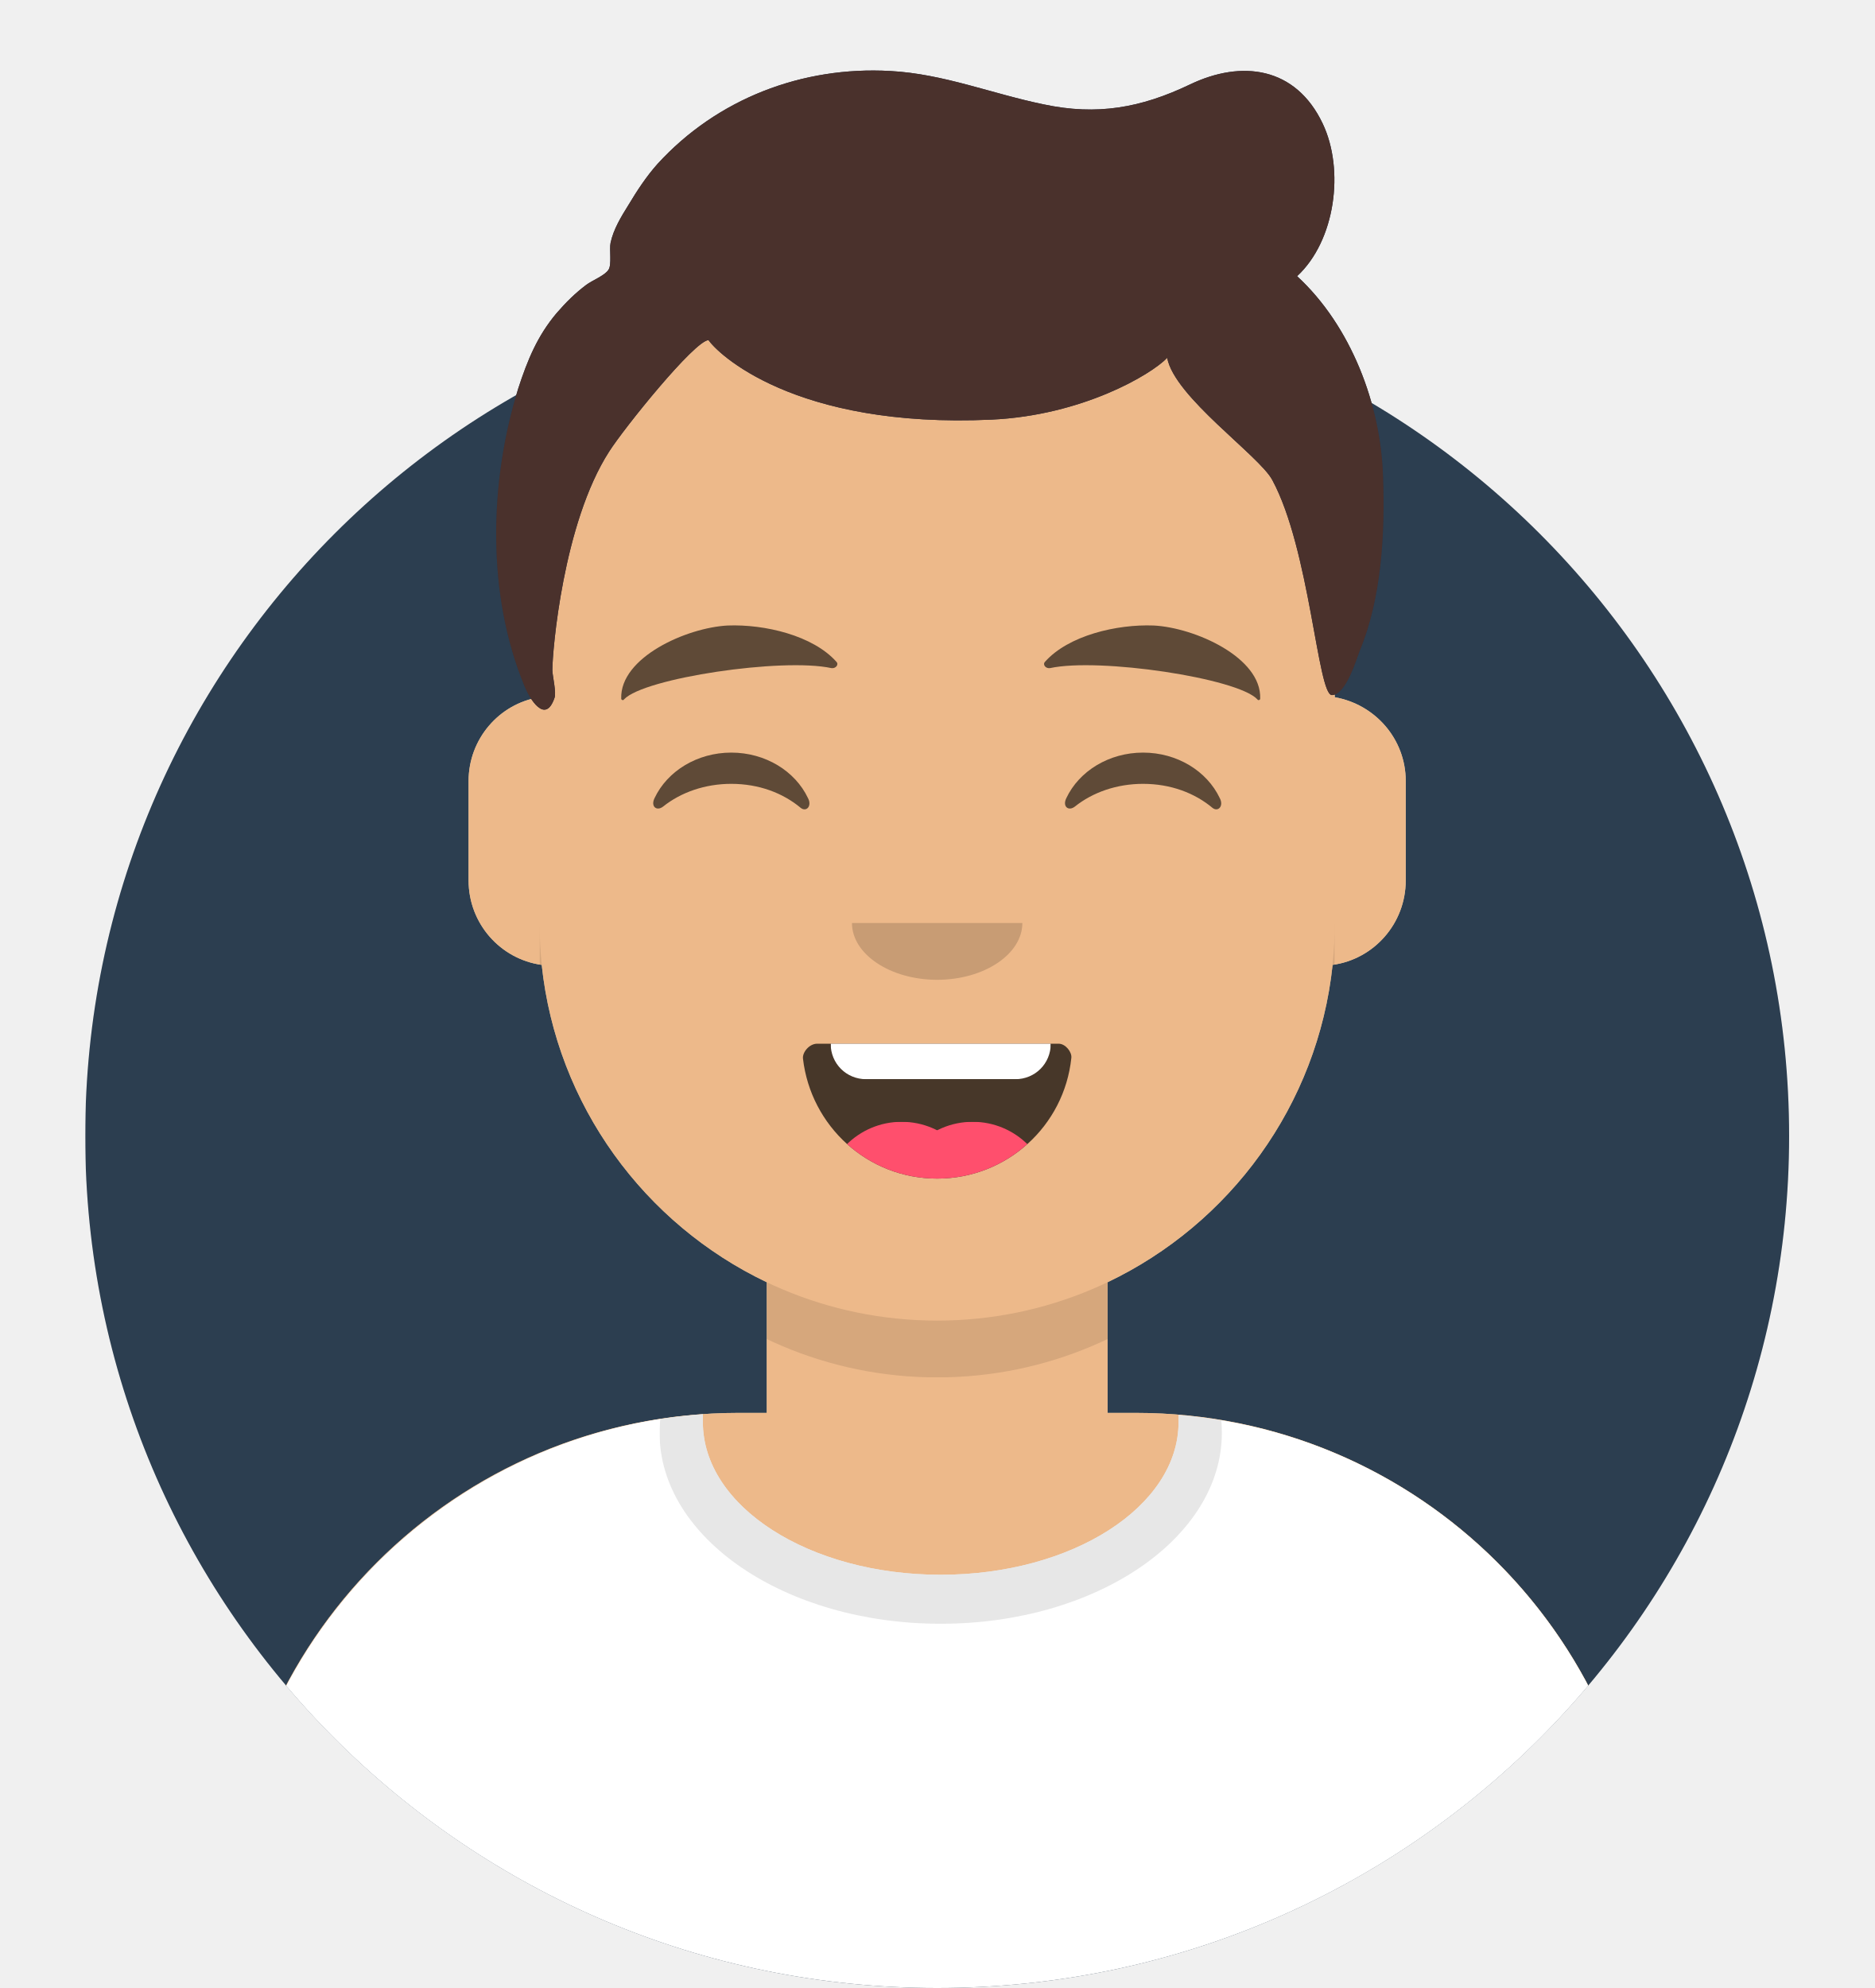
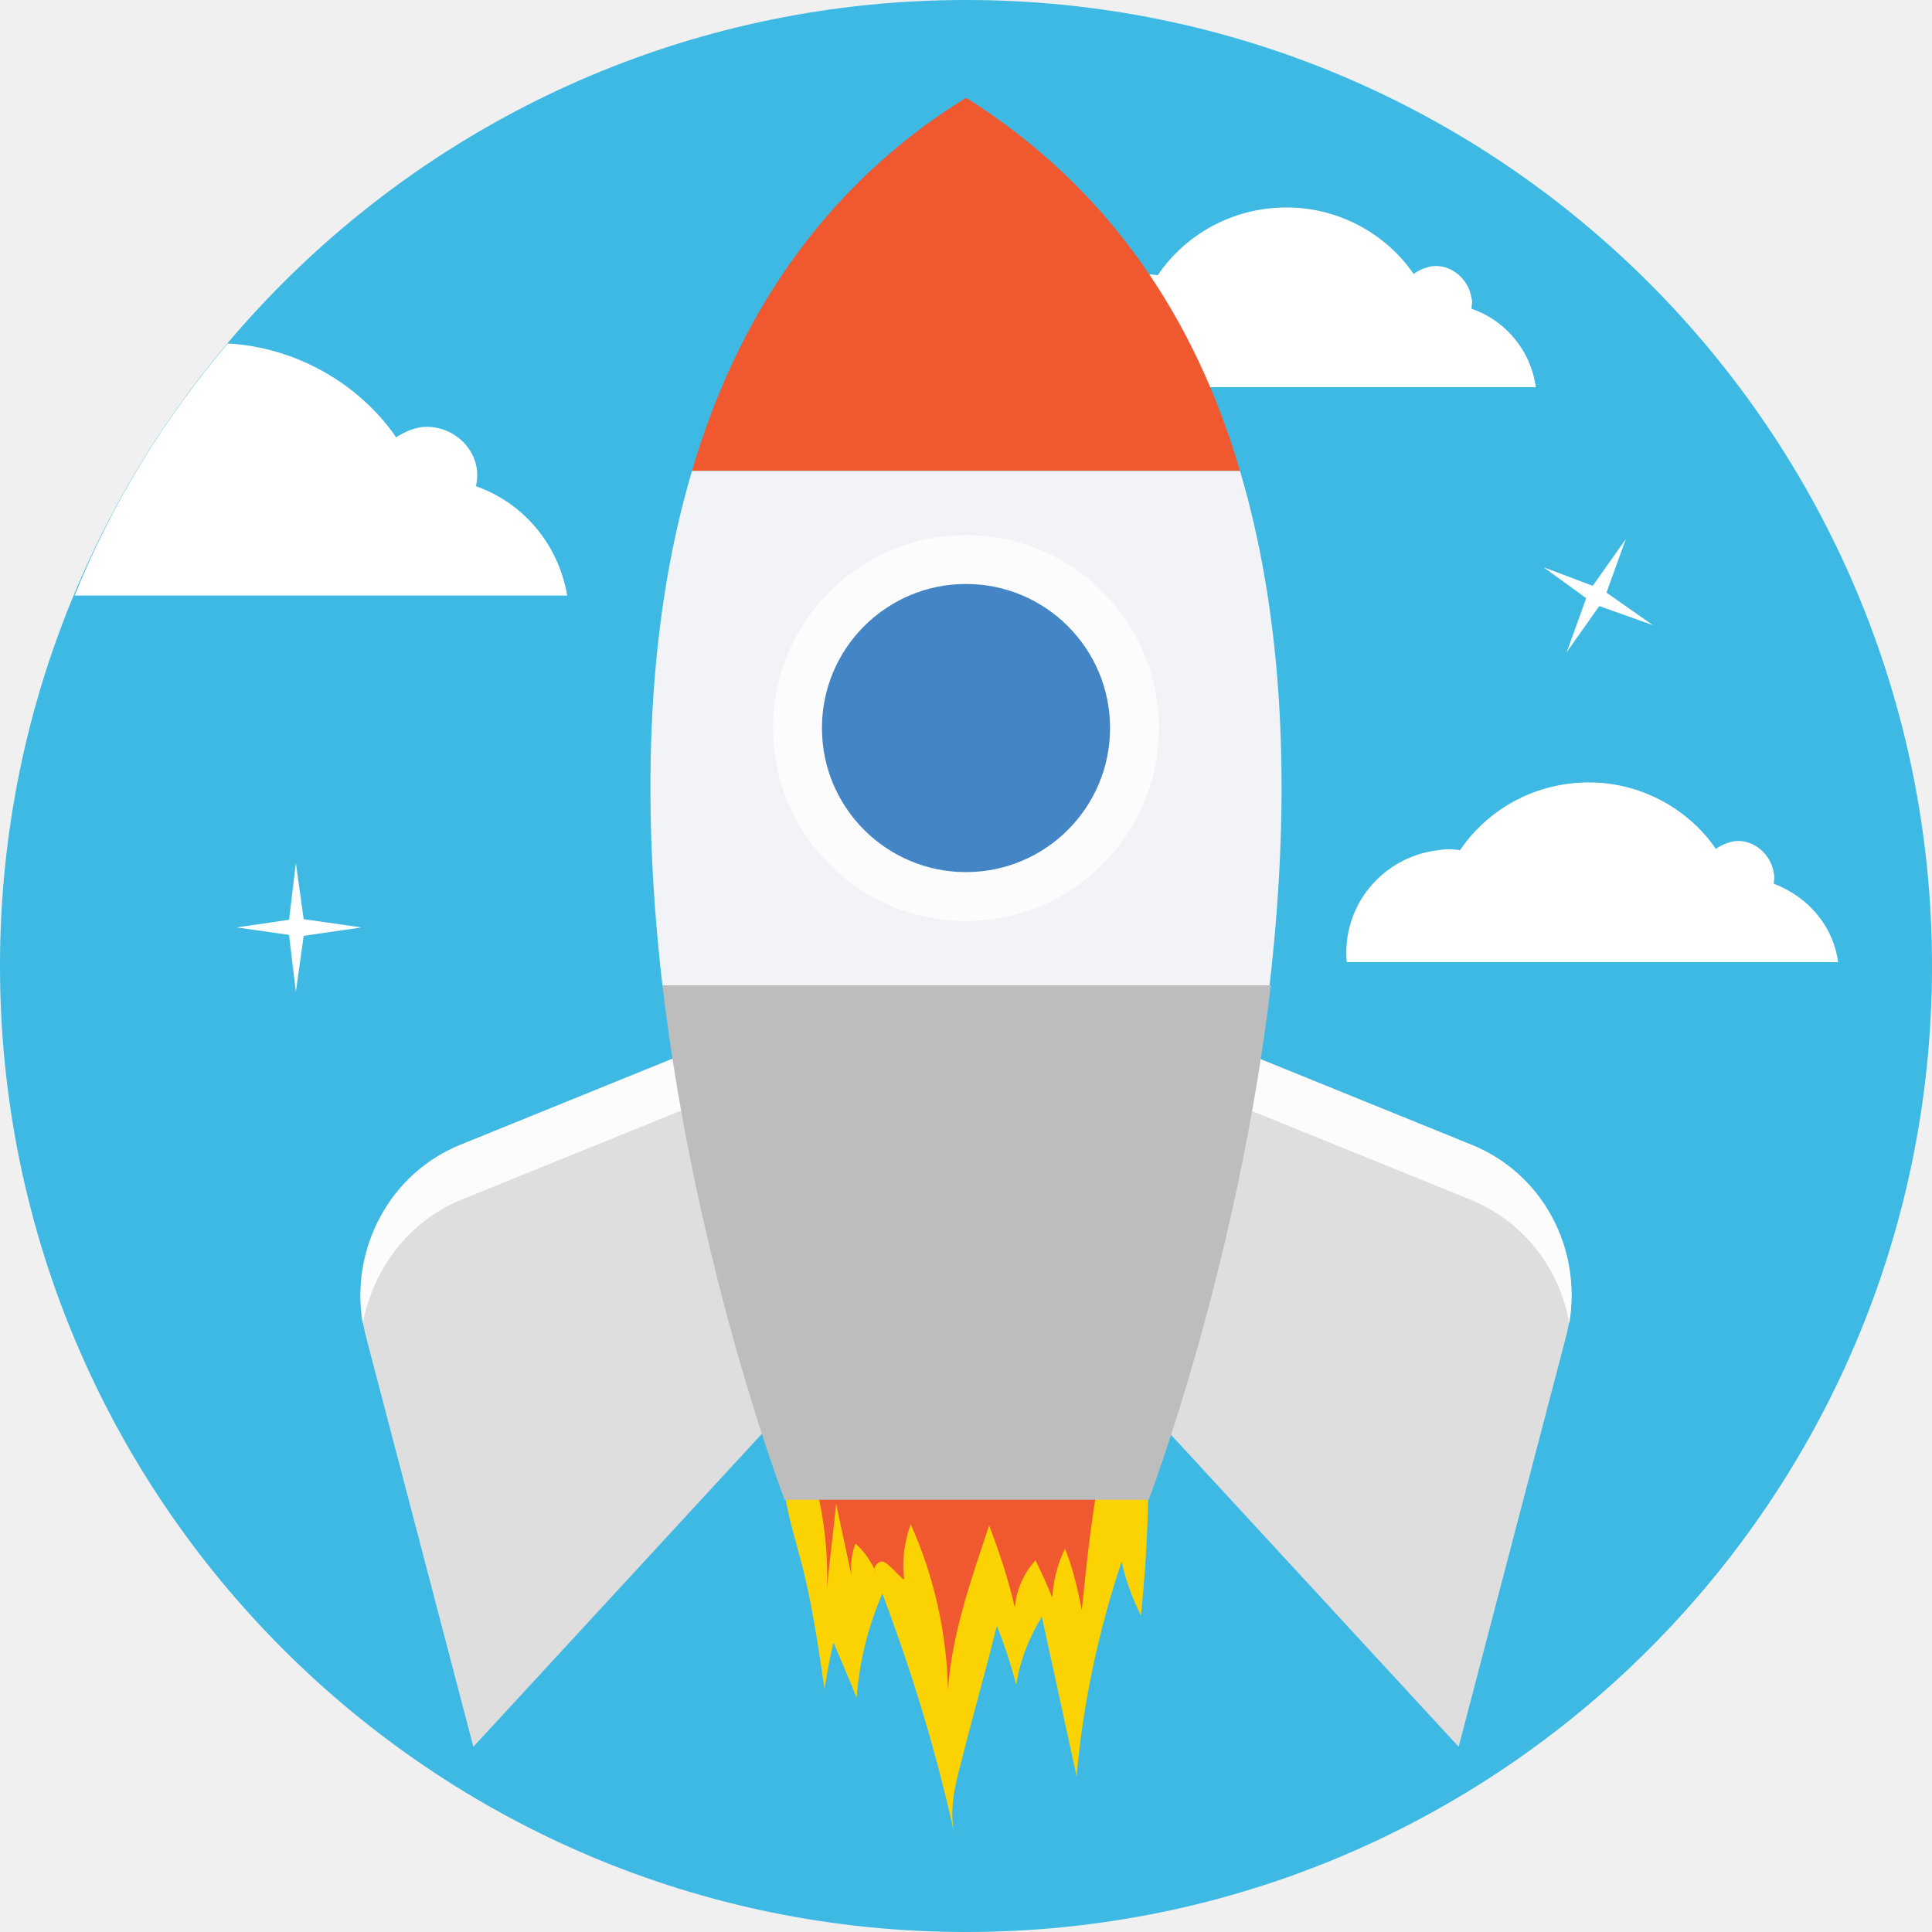
- <svg xmlns="http://www.w3.org/2000/svg" version="1.1" id="Layer_1" x="0px" y="0px" viewBox="0 0 264 280" style="enable-background:new 0 0 264 280;" xml:space="preserve">
-   <style type="text/css">
- 	.st0{fill-rule:evenodd;clip-rule:evenodd;fill:#E6E6E6;}
- 	.st1{filter:url(#Adobe_OpacityMaskFilter);}
- 	.st2{fill-rule:evenodd;clip-rule:evenodd;fill:#FFFFFF;}
- 	.st3{mask:url(#mask-2_1_);}
- 	.st4{fill-rule:evenodd;clip-rule:evenodd;fill:#2C3E50;}
- 	.st5{filter:url(#Adobe_OpacityMaskFilter_1_);}
- 	.st6{mask:url(#mask-4_1_);}
- 	.st7{fill-rule:evenodd;clip-rule:evenodd;fill:#D0C6AC;}
- 	.st8{filter:url(#Adobe_OpacityMaskFilter_2_);}
- 	.st9{mask:url(#mask-6_1_);}
- 	.st10{fill-rule:evenodd;clip-rule:evenodd;fill:#EDB98A;}
- 	.st11{filter:url(#Adobe_OpacityMaskFilter_3_);}
- 	.st12{mask:url(#mask-6_2_);fill-rule:evenodd;clip-rule:evenodd;fill-opacity:0.1;}
- 	.st13{filter:url(#Adobe_OpacityMaskFilter_4_);}
- 	.st14{mask:url(#react-mask-952_1_);}
- 	.st15{filter:url(#Adobe_OpacityMaskFilter_5_);}
- 	.st16{opacity:0.6;mask:url(#react-mask-952_2_);}
- 	.st17{fill-rule:evenodd;clip-rule:evenodd;fill-opacity:0.16;}
- 	.st18{fill-rule:evenodd;clip-rule:evenodd;fill-opacity:0.7;}
- 	.st19{filter:url(#Adobe_OpacityMaskFilter_6_);}
- 	.st20{mask:url(#react-mask-934_1_);fill-rule:evenodd;clip-rule:evenodd;fill:#FFFFFF;}
- 	.st21{filter:url(#Adobe_OpacityMaskFilter_7_);}
- 	.st22{mask:url(#react-mask-934_2_);}
- 	.st23{fill-rule:evenodd;clip-rule:evenodd;fill:#FF4F6D;}
- 	.st24{fill-rule:evenodd;clip-rule:evenodd;fill-opacity:0.6;}
- 	.st25{filter:url(#Adobe_OpacityMaskFilter_8_);}
- 	.st26{mask:url(#react-mask-925_1_);}
- 	.st27{fill-rule:evenodd;clip-rule:evenodd;fill:#28354B;}
- 	.st28{filter:url(#Adobe_OpacityMaskFilter_9_);}
- 	.st29{mask:url(#react-mask-924_1_);}
- 	.st30{fill-rule:evenodd;clip-rule:evenodd;fill:#4A312C;}
- </style>
+ <svg xmlns="http://www.w3.org/2000/svg" version="1.1" id="Layer_1" x="0px" y="0px" viewBox="0 0 509.287 509.287" style="enable-background:new 0 0 509.287 509.287;" xml:space="preserve">
+   <circle style="fill:#3EB9E3;" cx="254.644" cy="254.644" r="254.644" />
  <g>
-     <g transform="translate(-825, -1100)">
-       <g transform="translate(825, 1100)">
-         <g id="Circle" transform="translate(12, 40)">
-           <g id="Circle-Background">
-             <circle class="st0" cx="120" cy="120" r="120" />
-           </g>
-           <defs>
-             <filter id="Adobe_OpacityMaskFilter" filterUnits="userSpaceOnUse" x="0" y="0" width="240" height="240">
-               <feColorMatrix type="matrix" values="1 0 0 0 0  0 1 0 0 0  0 0 1 0 0  0 0 0 1 0" />
-             </filter>
-           </defs>
-           <mask maskUnits="userSpaceOnUse" x="0" y="0" width="240" height="240" id="mask-2_1_">
-             <g class="st1">
-               <circle id="path-1_1_" class="st2" cx="120" cy="120" r="120" />
-             </g>
-           </mask>
-           <g class="st3">
-             <rect class="st4" width="240" height="240" />
-           </g>
-         </g>
-         <g id="Mask">
- 			</g>
-         <defs>
-           <filter id="Adobe_OpacityMaskFilter_1_" filterUnits="userSpaceOnUse" x="-1" y="0" width="265" height="280">
-             <feColorMatrix type="matrix" values="1 0 0 0 0  0 1 0 0 0  0 0 1 0 0  0 0 0 1 0" />
-           </filter>
-         </defs>
-         <mask maskUnits="userSpaceOnUse" x="-1" y="0" width="265" height="280" id="mask-4_1_">
-           <g class="st5">
-             <path id="path-3_1_" class="st2" d="M12,160c0,66.3,53.7,120,120,120s120-53.7,120-120h12V0H0v160H12z" />
-           </g>
-         </mask>
-         <g id="Avataaar" class="st6">
-           <g id="Body" transform="translate(32, 36)">
-             <g>
-               <path class="st7" d="M124,144.6V163h4l0,0c39.8,0,72,32.2,72,72v9H0v-9c0-39.8,32.2-72,72-72l0,0h4v-18.4        c-17.2-8.2-29.6-24.9-31.7-44.7C38.5,99.1,34,94.1,34,88V74c0-5.9,4.3-10.9,10-11.8V56l0,0c0-30.9,25.1-56,56-56l0,0l0,0        c30.9,0,56,25.1,56,56v6.2c5.7,1,10,5.9,10,11.8v14c0,6.1-4.5,11.1-10.3,11.9C153.6,119.7,141.2,136.4,124,144.6z" />
-             </g>
-             <defs>
-               <filter id="Adobe_OpacityMaskFilter_2_" filterUnits="userSpaceOnUse" x="-32" y="0" width="264" height="244">
-                 <feColorMatrix type="matrix" values="1 0 0 0 0  0 1 0 0 0  0 0 1 0 0  0 0 0 1 0" />
-               </filter>
-             </defs>
-             <mask maskUnits="userSpaceOnUse" x="-32" y="0" width="264" height="244" id="mask-6_1_">
-               <g class="st8">
-                 <path id="path-5_1_" class="st2" d="M124,144.6V163h4l0,0c39.8,0,72,32.2,72,72v9H0v-9c0-39.8,32.2-72,72-72l0,0h4v-18.4         c-17.2-8.2-29.6-24.9-31.7-44.7C38.5,99.1,34,94.1,34,88V74c0-5.9,4.3-10.9,10-11.8V56l0,0c0-30.9,25.1-56,56-56l0,0l0,0         c30.9,0,56,25.1,56,56v6.2c5.7,1,10,5.9,10,11.8v14c0,6.1-4.5,11.1-10.3,11.9C153.6,119.7,141.2,136.4,124,144.6z" />
-               </g>
-             </mask>
-             <g class="st9">
-               <g id="Color" transform="translate(-32, 0)">
-                 <rect class="st10" width="264" height="244" />
-               </g>
-             </g>
-             <defs>
-               <filter id="Adobe_OpacityMaskFilter_3_" filterUnits="userSpaceOnUse" x="44" y="79" width="112" height="79">
-                 <feColorMatrix type="matrix" values="1 0 0 0 0  0 1 0 0 0  0 0 1 0 0  0 0 0 1 0" />
-               </filter>
-             </defs>
-             <mask maskUnits="userSpaceOnUse" x="44" y="79" width="112" height="79" id="mask-6_2_">
-               <g class="st11">
-                 <path id="path-5_2_" class="st2" d="M124,144.6V163h4l0,0c39.8,0,72,32.2,72,72v9H0v-9c0-39.8,32.2-72,72-72l0,0h4v-18.4         c-17.2-8.2-29.6-24.9-31.7-44.7C38.5,99.1,34,94.1,34,88V74c0-5.9,4.3-10.9,10-11.8V56l0,0c0-30.9,25.1-56,56-56l0,0l0,0         c30.9,0,56,25.1,56,56v6.2c5.7,1,10,5.9,10,11.8v14c0,6.1-4.5,11.1-10.3,11.9C153.6,119.7,141.2,136.4,124,144.6z" />
-               </g>
-             </mask>
-             <path id="Neck-Shadow" class="st12" d="M156,79v23c0,30.9-25.1,56-56,56s-56-25.1-56-56V79v15c0,30.9,25.1,56,56,56       s56-25.1,56-56V79z" />
-           </g>
-           <g transform="translate(0, 170)">
-             <g id="Clothes">
-               <path class="st0" d="M166,29.3c37,3,66,34,66,71.8v8.9H32v-8.9C32,63,61.6,31.8,99,29.2c0,0.4,0,0.7,0,1.1        c0,11.9,15,21.5,33.5,21.5S166,42.2,166,30.3C166,30,166,29.6,166,29.3z" />
-             </g>
-             <defs>
-               <filter id="Adobe_OpacityMaskFilter_4_" filterUnits="userSpaceOnUse" x="0" y="0" width="264" height="110">
-                 <feColorMatrix type="matrix" values="1 0 0 0 0  0 1 0 0 0  0 0 1 0 0  0 0 0 1 0" />
-               </filter>
-             </defs>
-             <mask maskUnits="userSpaceOnUse" x="0" y="0" width="264" height="110" id="react-mask-952_1_">
-               <g class="st13">
-                 <path id="react-path-951_1_" class="st2" d="M166,29.3c37,3,66,34,66,71.8v8.9H32v-8.9C32,63,61.6,31.8,99,29.2         c0,0.4,0,0.7,0,1.1c0,11.9,15,21.5,33.5,21.5S166,42.2,166,30.3C166,30,166,29.6,166,29.3z" />
-               </g>
-             </mask>
-             <g class="st14">
-               <rect class="st2" width="264" height="110" />
-             </g>
-             <defs>
-               <filter id="Adobe_OpacityMaskFilter_5_" filterUnits="userSpaceOnUse" x="92.9" y="4.9" width="79.3" height="53.8">
-                 <feColorMatrix type="matrix" values="1 0 0 0 0  0 1 0 0 0  0 0 1 0 0  0 0 0 1 0" />
-               </filter>
-             </defs>
-             <mask maskUnits="userSpaceOnUse" x="92.9" y="4.9" width="79.3" height="53.8" id="react-mask-952_2_">
-               <g class="st15">
-                 <path id="react-path-951_2_" class="st2" d="M166,29.3c37,3,66,34,66,71.8v8.9H32v-8.9C32,63,61.6,31.8,99,29.2         c0,0.4,0,0.7,0,1.1c0,11.9,15,21.5,33.5,21.5S166,42.2,166,30.3C166,30,166,29.6,166,29.3z" />
-               </g>
-             </mask>
-             <g id="Shadowy" class="st16">
-               <g transform="translate(92, 4)">
-                 <ellipse class="st17" cx="40.5" cy="27.8" rx="39.6" ry="26.9" />
-               </g>
-             </g>
-           </g>
-           <g id="Face" transform="translate(76, 82)">
-             <g transform="translate(2, 52)">
-               <g id="Mouth">
-                 <path class="st18" d="M35.1,15.1C36.2,24.6,44.2,32,54,32c9.8,0,17.9-7.4,18.9-17c0.1-0.8-0.8-2-1.8-2c-14.9,0-26.3,0-34,0         C36,13,35,14.2,35.1,15.1z" />
-               </g>
-               <defs>
-                 <filter id="Adobe_OpacityMaskFilter_6_" filterUnits="userSpaceOnUse" x="39" y="2" width="31" height="16">
-                   <feColorMatrix type="matrix" values="1 0 0 0 0  0 1 0 0 0  0 0 1 0 0  0 0 0 1 0" />
-                 </filter>
-               </defs>
-               <mask maskUnits="userSpaceOnUse" x="39" y="2" width="31" height="16" id="react-mask-934_1_">
-                 <g class="st19">
-                   <path id="react-path-933_1_" class="st2" d="M35.1,15.1C36.2,24.6,44.2,32,54,32c9.8,0,17.9-7.4,18.9-17          c0.1-0.8-0.8-2-1.8-2c-14.9,0-26.3,0-34,0C36,13,35,14.2,35.1,15.1z" />
-                 </g>
-               </mask>
-               <path id="Teeth" class="st20" d="M44,2h21c2.8,0,5,2.2,5,5v6c0,2.8-2.2,5-5,5H44c-2.8,0-5-2.2-5-5V7C39,4.2,41.2,2,44,2z" />
-               <defs>
-                 <filter id="Adobe_OpacityMaskFilter_7_" filterUnits="userSpaceOnUse" x="38" y="24" width="32" height="22">
-                   <feColorMatrix type="matrix" values="1 0 0 0 0  0 1 0 0 0  0 0 1 0 0  0 0 0 1 0" />
-                 </filter>
-               </defs>
-               <mask maskUnits="userSpaceOnUse" x="38" y="24" width="32" height="22" id="react-mask-934_2_">
-                 <g class="st21">
-                   <path id="react-path-933_2_" class="st2" d="M35.1,15.1C36.2,24.6,44.2,32,54,32c9.8,0,17.9-7.4,18.9-17          c0.1-0.8-0.8-2-1.8-2c-14.9,0-26.3,0-34,0C36,13,35,14.2,35.1,15.1z" />
-                 </g>
-               </mask>
-               <g id="Tongue" class="st22">
-                 <g transform="translate(38, 24)">
-                   <circle class="st23" cx="11" cy="11" r="11" />
-                   <circle class="st23" cx="21" cy="11" r="11" />
-                 </g>
-               </g>
-             </g>
-             <g transform="translate(28, 40)">
-               <path id="Nose" class="st17" d="M16,8c0,4.4,5.4,8,12,8l0,0c6.6,0,12-3.6,12-8" />
-             </g>
-             <g transform="translate(0, 8)">
-               <path id="Squint" class="st24" d="M16.2,22.4C18,18.6,22.2,16,27,16c4.8,0,9,2.6,10.8,6.4c0.6,1.1-0.2,2-1,1.4        c-2.5-2.1-5.9-3.4-9.8-3.4c-3.7,0-7.1,1.2-9.6,3.2C16.5,24.3,15.6,23.6,16.2,22.4z" />
-               <path class="st24" d="M74.2,22.4C76,18.6,80.2,16,85,16c4.8,0,9,2.6,10.8,6.4c0.6,1.1-0.2,2-1,1.4c-2.5-2.1-5.9-3.4-9.8-3.4        c-3.7,0-7.1,1.2-9.6,3.2C74.5,24.3,73.6,23.6,74.2,22.4z" />
-             </g>
-             <g>
-               <path id="Eyebrow" class="st24" d="M26.5,6.1c-5.8,0.3-15.2,4.5-15,10.3c0,0.2,0.3,0.3,0.4,0.1c2.8-3,22.3-5.9,29.2-4.4        c0.6,0.1,1.1-0.5,0.7-0.9C38.5,7.5,31.7,5.9,26.5,6.1" />
-               <path class="st24" d="M86.5,6.1c5.8,0.3,15.2,4.5,15,10.3c0,0.2-0.3,0.3-0.4,0.1c-2.8-3-22.3-5.9-29.2-4.4        c-0.6,0.1-1.1-0.5-0.7-0.9C74.5,7.5,81.3,5.9,86.5,6.1" />
-             </g>
-           </g>
-           <g id="Top">
-             <defs>
-               <filter id="Adobe_OpacityMaskFilter_8_" filterUnits="userSpaceOnUse" x="-1" y="0" width="264" height="280">
-                 <feColorMatrix type="matrix" values="1 0 0 0 0  0 1 0 0 0  0 0 1 0 0  0 0 0 1 0" />
-               </filter>
-             </defs>
-             <mask maskUnits="userSpaceOnUse" x="-1" y="0" width="264" height="280" id="react-mask-925_1_">
-               <g class="st25">
-                 <rect id="react-path-927_1_" class="st2" width="264" height="280" />
-               </g>
-             </mask>
-             <g class="st26">
-               <g transform="translate(-1, 0)">
-                 <g id="Short-Hair">
-                   <path class="st27" d="M183.7,38.9c5.4-5,6.7-15,3.6-21.5c-3.8-8-11.4-9-18.7-5.5c-6.9,3.3-13.1,4.4-20.6,2.8          c-7.3-1.5-14.1-4.3-21.6-4.7C114,9.3,102,13.9,93.6,23.1c-1.6,1.8-2.9,3.8-4.1,5.8c-1,1.6-2.1,3.4-2.5,5.3          c-0.2,0.9,0.2,3.1-0.3,3.8c-0.5,0.8-2.3,1.5-3.1,2.1c-1.6,1.2-2.9,2.5-4.2,4c-2.7,3.2-4.1,6.6-5.4,10.6          c-4.1,13.2-4.5,29,0.9,42c0.7,1.7,2.9,5.4,4.2,1.6c0.3-0.7-0.3-3.2-0.3-3.9c0-2.7,1.5-20.7,8-30.8c2.1-3.3,12-15.6,14-15.7          c1.1,1.7,11.9,12.5,39.9,11.2c12.7-0.6,22.4-6.3,24.7-8.7c1,5.5,13,13.8,14.8,17.2c5.3,9.8,6.4,30.3,8.4,30.3          s3.5-5.2,3.9-6.2c3.1-7.4,3.6-16.6,3.3-24.6C195.5,57,191.3,45.9,183.7,38.9z" />
-                 </g>
-                 <defs>
-                   <filter id="Adobe_OpacityMaskFilter_9_" filterUnits="userSpaceOnUse" x="0" y="0" width="264" height="280">
-                     <feColorMatrix type="matrix" values="1 0 0 0 0  0 1 0 0 0  0 0 1 0 0  0 0 0 1 0" />
-                   </filter>
-                 </defs>
-                 <mask maskUnits="userSpaceOnUse" x="0" y="0" width="264" height="280" id="react-mask-924_1_">
-                   <g class="st28">
-                     <path id="react-path-926_1_" class="st2" d="M183.7,38.9c5.4-5,6.7-15,3.6-21.5c-3.8-8-11.4-9-18.7-5.5           c-6.9,3.3-13.1,4.4-20.6,2.8c-7.3-1.5-14.1-4.3-21.6-4.7C114,9.3,102,13.9,93.6,23.1c-1.6,1.8-2.9,3.8-4.1,5.8           c-1,1.6-2.1,3.4-2.5,5.3c-0.2,0.9,0.2,3.1-0.3,3.8c-0.5,0.8-2.3,1.5-3.1,2.1c-1.6,1.2-2.9,2.5-4.2,4           c-2.7,3.2-4.1,6.6-5.4,10.6c-4.1,13.2-4.5,29,0.9,42c0.7,1.7,2.9,5.4,4.2,1.6c0.3-0.7-0.3-3.2-0.3-3.9           c0-2.7,1.5-20.7,8-30.8c2.1-3.3,12-15.6,14-15.7c1.1,1.7,11.9,12.5,39.9,11.2c12.7-0.6,22.4-6.3,24.7-8.7           c1,5.5,13,13.8,14.8,17.2c5.3,9.8,6.4,30.3,8.4,30.3s3.5-5.2,3.9-6.2c3.1-7.4,3.6-16.6,3.3-24.6           C195.5,57,191.3,45.9,183.7,38.9z" />
-                   </g>
-                 </mask>
-                 <g class="st29">
-                   <g transform="translate(0, 0) ">
-                     <rect class="st30" width="264" height="280" />
-                   </g>
-                 </g>
-               </g>
-             </g>
-           </g>
-         </g>
-       </g>
-     </g>
+     <path style="fill:#FFFFFF;" d="M387.899,81.377c0-1.017,0.339-1.695,0-2.713c-0.678-5.086-5.425-9.155-10.511-8.477   c-1.695,0.339-3.391,1.017-4.747,2.034c-8.138-11.868-22.718-18.988-37.976-17.293c-12.546,1.356-23.057,8.138-29.499,17.632   c-2.034-0.339-4.069-0.339-5.764,0c-14.58,1.695-25.43,14.58-24.074,29.499h129.526C403.497,92.228,396.715,84.429,387.899,81.377z   " />
+     <path style="fill:#FFFFFF;" d="M467.581,232.943c0-1.017,0.339-1.695,0-2.713c-0.678-5.086-5.425-9.155-10.511-8.477   c-1.695,0.339-3.391,1.017-4.747,2.034c-8.138-11.868-22.718-18.988-37.976-17.293c-12.546,1.356-23.057,8.138-29.499,17.632   c-2.034-0.339-4.069-0.339-5.764,0c-14.58,1.695-25.43,14.58-24.074,29.499h129.526   C483.179,243.793,476.397,236.334,467.581,232.943z" />
  </g>
+   <path style="fill:#FBD303;" d="M207.513,379.083c-3.052,10.172,0.678,21.362,3.391,31.534c3.052,11.189,4.747,23.057,6.442,34.585  c0.678-4.069,1.356-8.138,2.374-12.207c2.034,4.747,4.069,9.494,6.103,14.58c0.678-9.494,3.052-18.988,6.781-27.465  c7.799,20.683,14.241,41.706,18.988,63.407c-1.356-6.103,0-12.546,1.695-18.649c3.052-12.207,6.442-24.074,9.494-36.281  c2.034,5.086,3.73,10.172,5.086,15.597c1.017-6.442,3.391-12.546,6.781-17.971c3.052,13.902,6.103,28.143,9.155,42.045  c1.695-19.327,5.764-38.315,11.868-56.625c1.017,4.747,2.713,9.494,5.086,14.241c1.695-16.276,2.374-32.89,1.695-49.166  c-31.195,0.339-62.389,0.678-93.584,1.017" />
+   <path style="fill:#F0582F;" d="M211.921,381.796c4.408,11.528,6.442,24.074,6.103,36.62c0.678-7.46,1.695-14.58,2.374-22.04  c1.356,6.442,2.713,12.546,4.069,18.988c-0.339-2.713,0-5.764,1.017-8.477c2.374,2.034,4.069,4.747,5.425,7.46  c-1.017-1.017,0.339-2.713,1.695-2.713c1.356,0,4.747,4.408,5.764,4.747c-0.678-4.747,0-9.833,1.695-14.58  c6.103,13.563,9.494,28.482,9.833,43.74c1.017-14.919,6.103-29.16,10.85-43.401c2.713,7.121,5.086,14.241,6.781,21.701  c0.339-4.747,2.374-9.155,5.425-12.546c1.695,3.391,3.052,6.442,4.408,9.833c0.339-4.408,1.356-8.816,3.391-12.885  c2.034,5.086,3.391,10.85,4.408,16.276c1.356-13.224,2.713-26.448,5.425-39.672c-23.735,0-47.809,0-71.544,0L211.921,381.796z" />
+   <path style="fill:#F1F3F7;" d="M326.866,124.101H182.421c-12.885,43.401-12.885,91.889-7.799,135.629h160.042  C339.751,215.989,339.751,167.502,326.866,124.101z" />
+   <g>
+     <path style="fill:#DEDEDF;" d="M202.426,268.885l-81.038,32.89c-19.666,8.138-30.517,30.177-24.752,51.2l28.143,107.486   l88.159-95.619L202.426,268.885z" />
+     <path style="fill:#DEDEDF;" d="M306.861,268.885l81.038,32.89c19.666,8.138,30.517,30.177,24.752,51.2l-28.143,107.486   l-88.159-95.619L306.861,268.885z" />
+   </g>
+   <g>
+     <path style="fill:#FCFCFD;" d="M121.388,316.355l81.038-32.89l9.155,82.734l1.356-1.695l-10.511-95.619l-81.038,32.89   c-18.649,7.46-29.16,27.465-25.77,47.131C98.331,334.665,107.486,322.119,121.388,316.355z" />
+     <path style="fill:#FCFCFD;" d="M306.861,283.465l81.038,32.89c13.902,5.764,23.396,18.31,25.77,32.551   c3.391-20.005-7.121-39.672-25.77-47.131l-81.038-32.89l-10.511,95.619l1.356,1.695L306.861,283.465z" />
+     <circle style="fill:#FCFCFD;" cx="254.644" cy="191.915" r="50.861" />
+   </g>
+   <circle style="fill:#4485C5;" cx="254.644" cy="191.915" r="37.976" />
+   <path style="fill:#F0582F;" d="M254.644,25.77c-38.315,23.735-60.694,58.999-72.223,98.331h144.445  C315.338,84.768,292.959,49.844,254.644,25.77z" />
+   <path style="fill:#BDBDBE;" d="M174.623,259.73c8.816,74.596,32.212,135.629,32.212,135.629h95.958  c0,0,23.396-61.033,32.212-135.629H174.623z" />
+   <g>
+     <path style="fill:#FFFFFF;" d="M125.457,128.17c0.339-1.356,0.339-2.374,0.339-3.73c-0.678-7.46-7.46-12.546-14.58-11.868   c-2.374,0.339-4.747,1.356-6.781,2.713c-9.833-14.241-26.448-23.735-44.419-24.752c-16.615,19.666-30.517,42.045-40.35,66.458   h129.865C147.158,143.428,138.003,132.577,125.457,128.17z" />
+     <polygon style="fill:#FFFFFF;" points="77.987,227.518 75.952,244.472 77.987,261.425 80.36,244.472  " />
+     <polygon style="fill:#FFFFFF;" points="95.279,244.472 78.665,242.098 62.389,244.472 79.004,246.845  " />
+     <polygon style="fill:#FFFFFF;" points="428.588,142.072 418.755,155.974 412.991,171.91 422.824,158.008  " />
+     <polygon style="fill:#FFFFFF;" points="435.709,164.789 422.146,155.295 406.887,149.531 420.45,159.364  " />
+   </g>
+   <g>
+ </g>
+   <g>
+ </g>
+   <g>
+ </g>
+   <g>
+ </g>
+   <g>
+ </g>
+   <g>
+ </g>
+   <g>
+ </g>
+   <g>
+ </g>
+   <g>
+ </g>
+   <g>
+ </g>
+   <g>
+ </g>
+   <g>
+ </g>
+   <g>
+ </g>
+   <g>
+ </g>
+   <g>
+ </g>
</svg>
